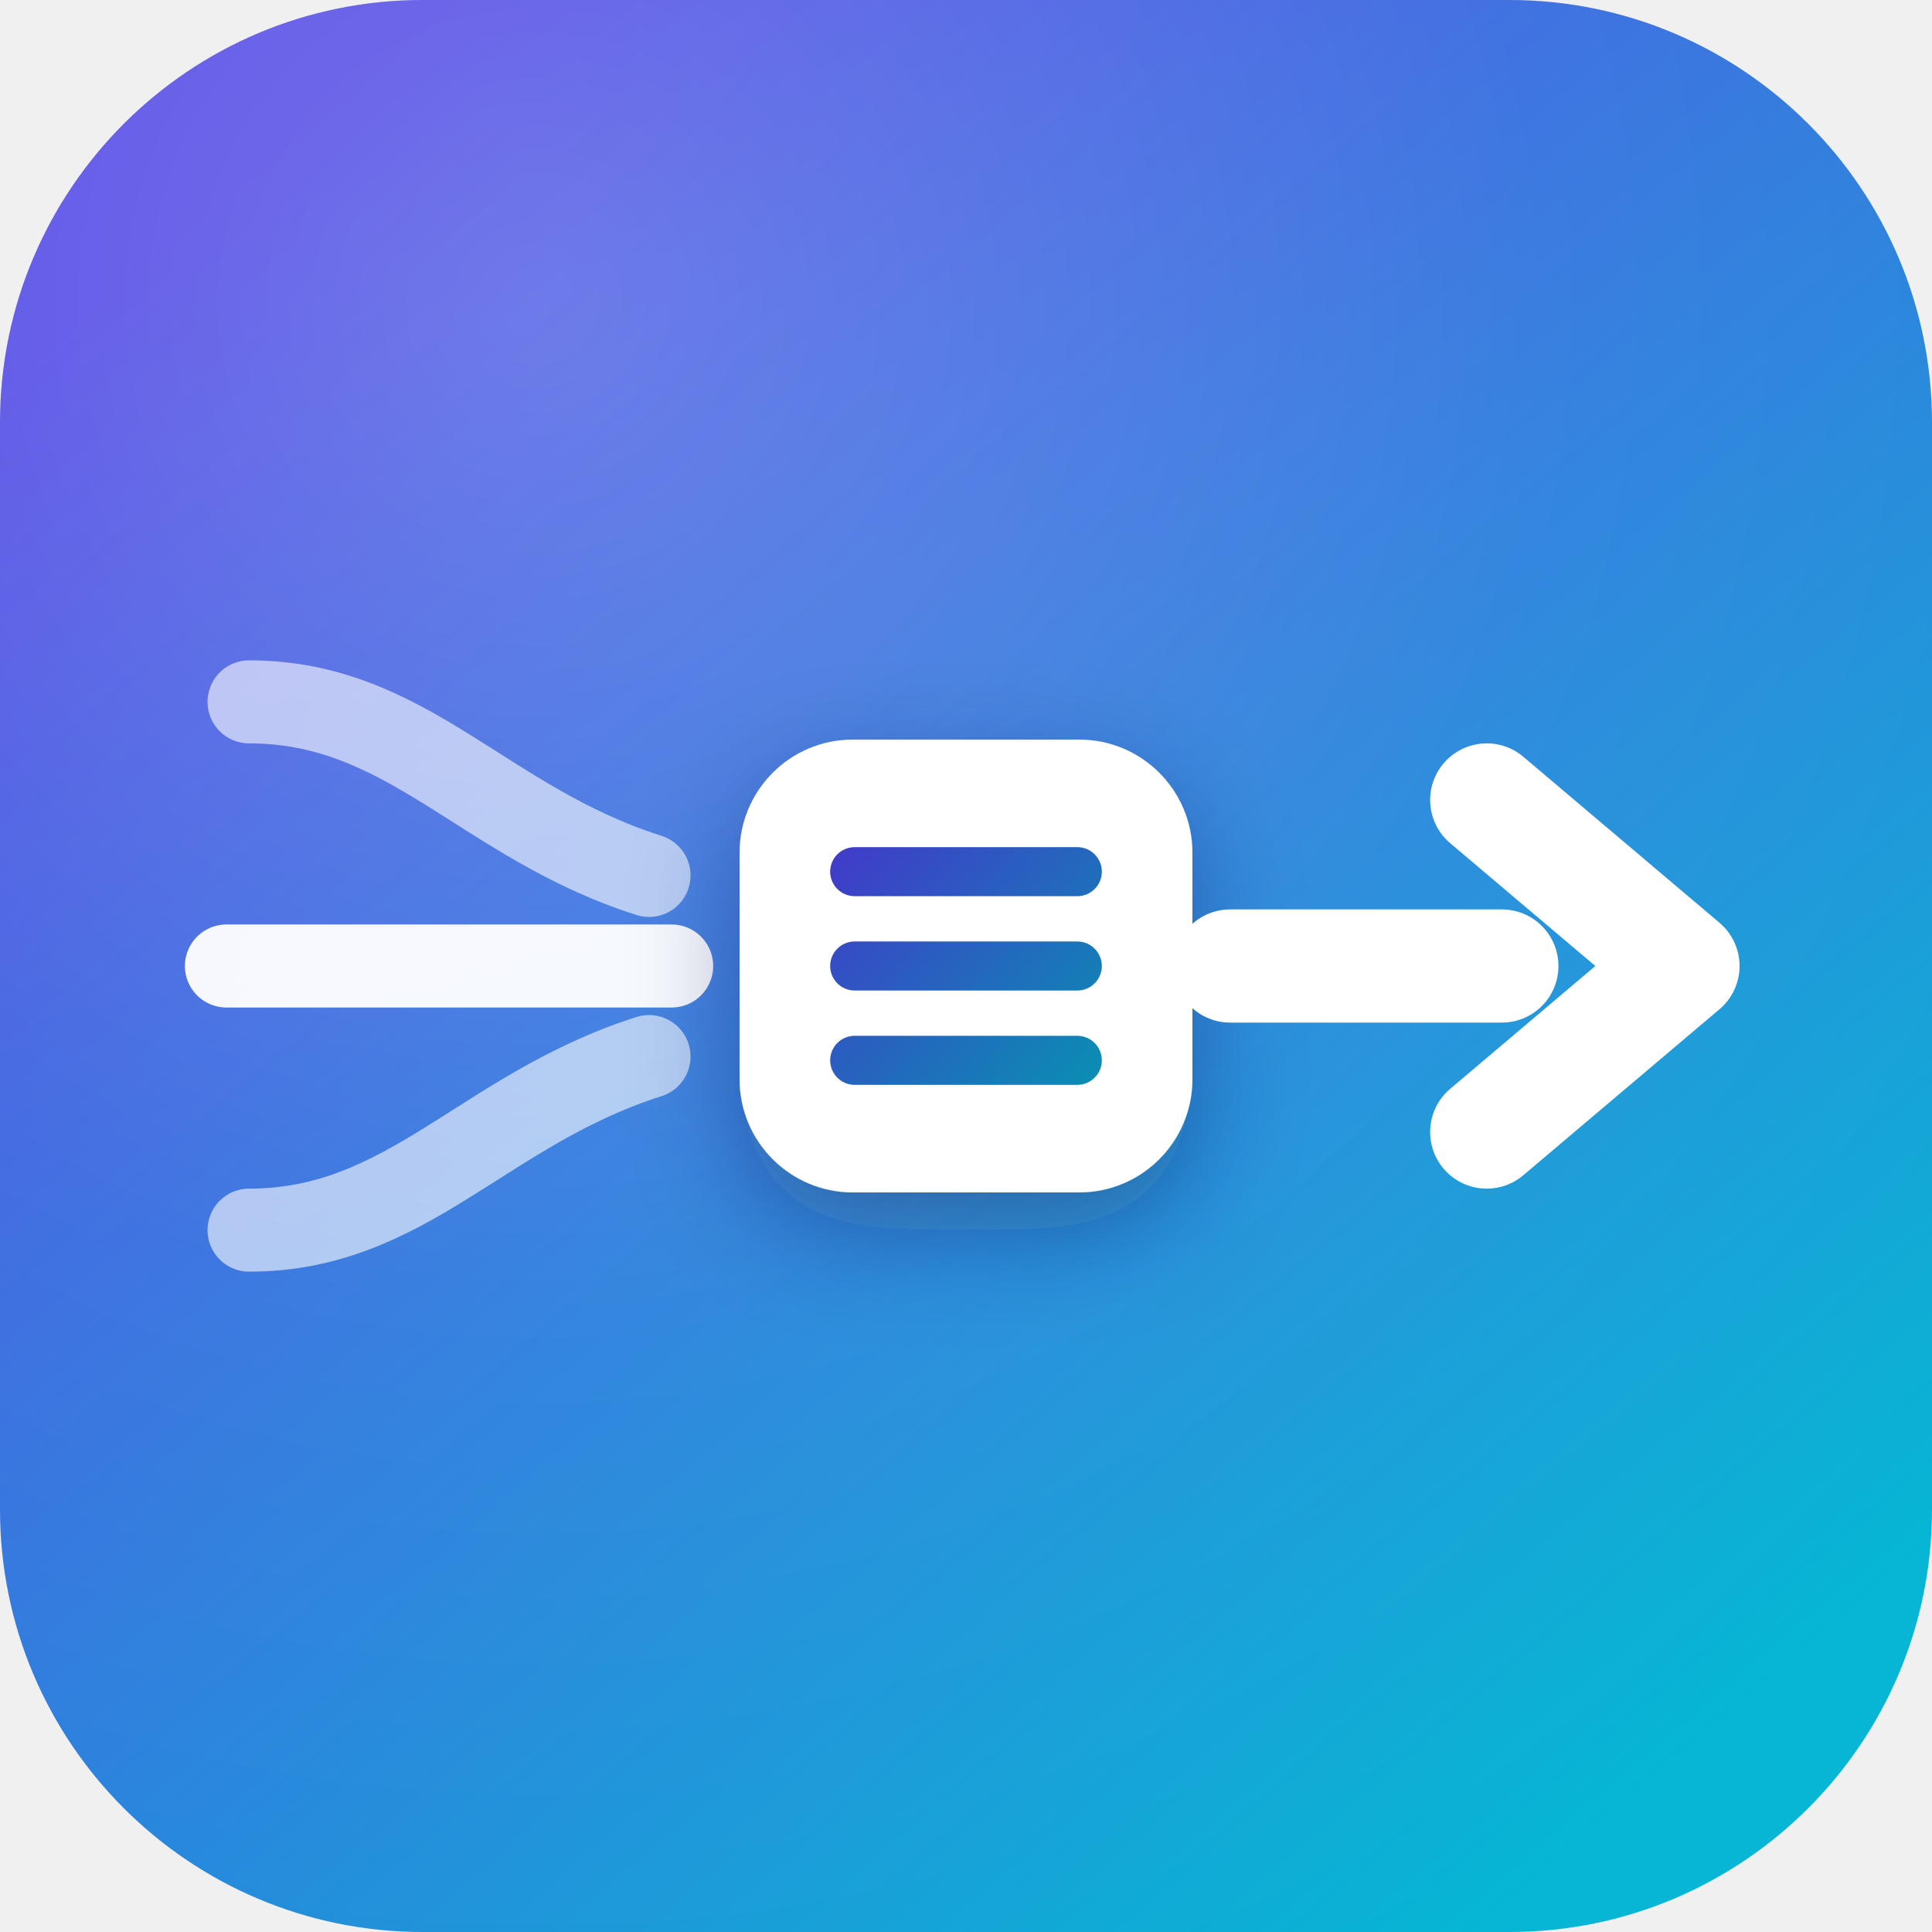
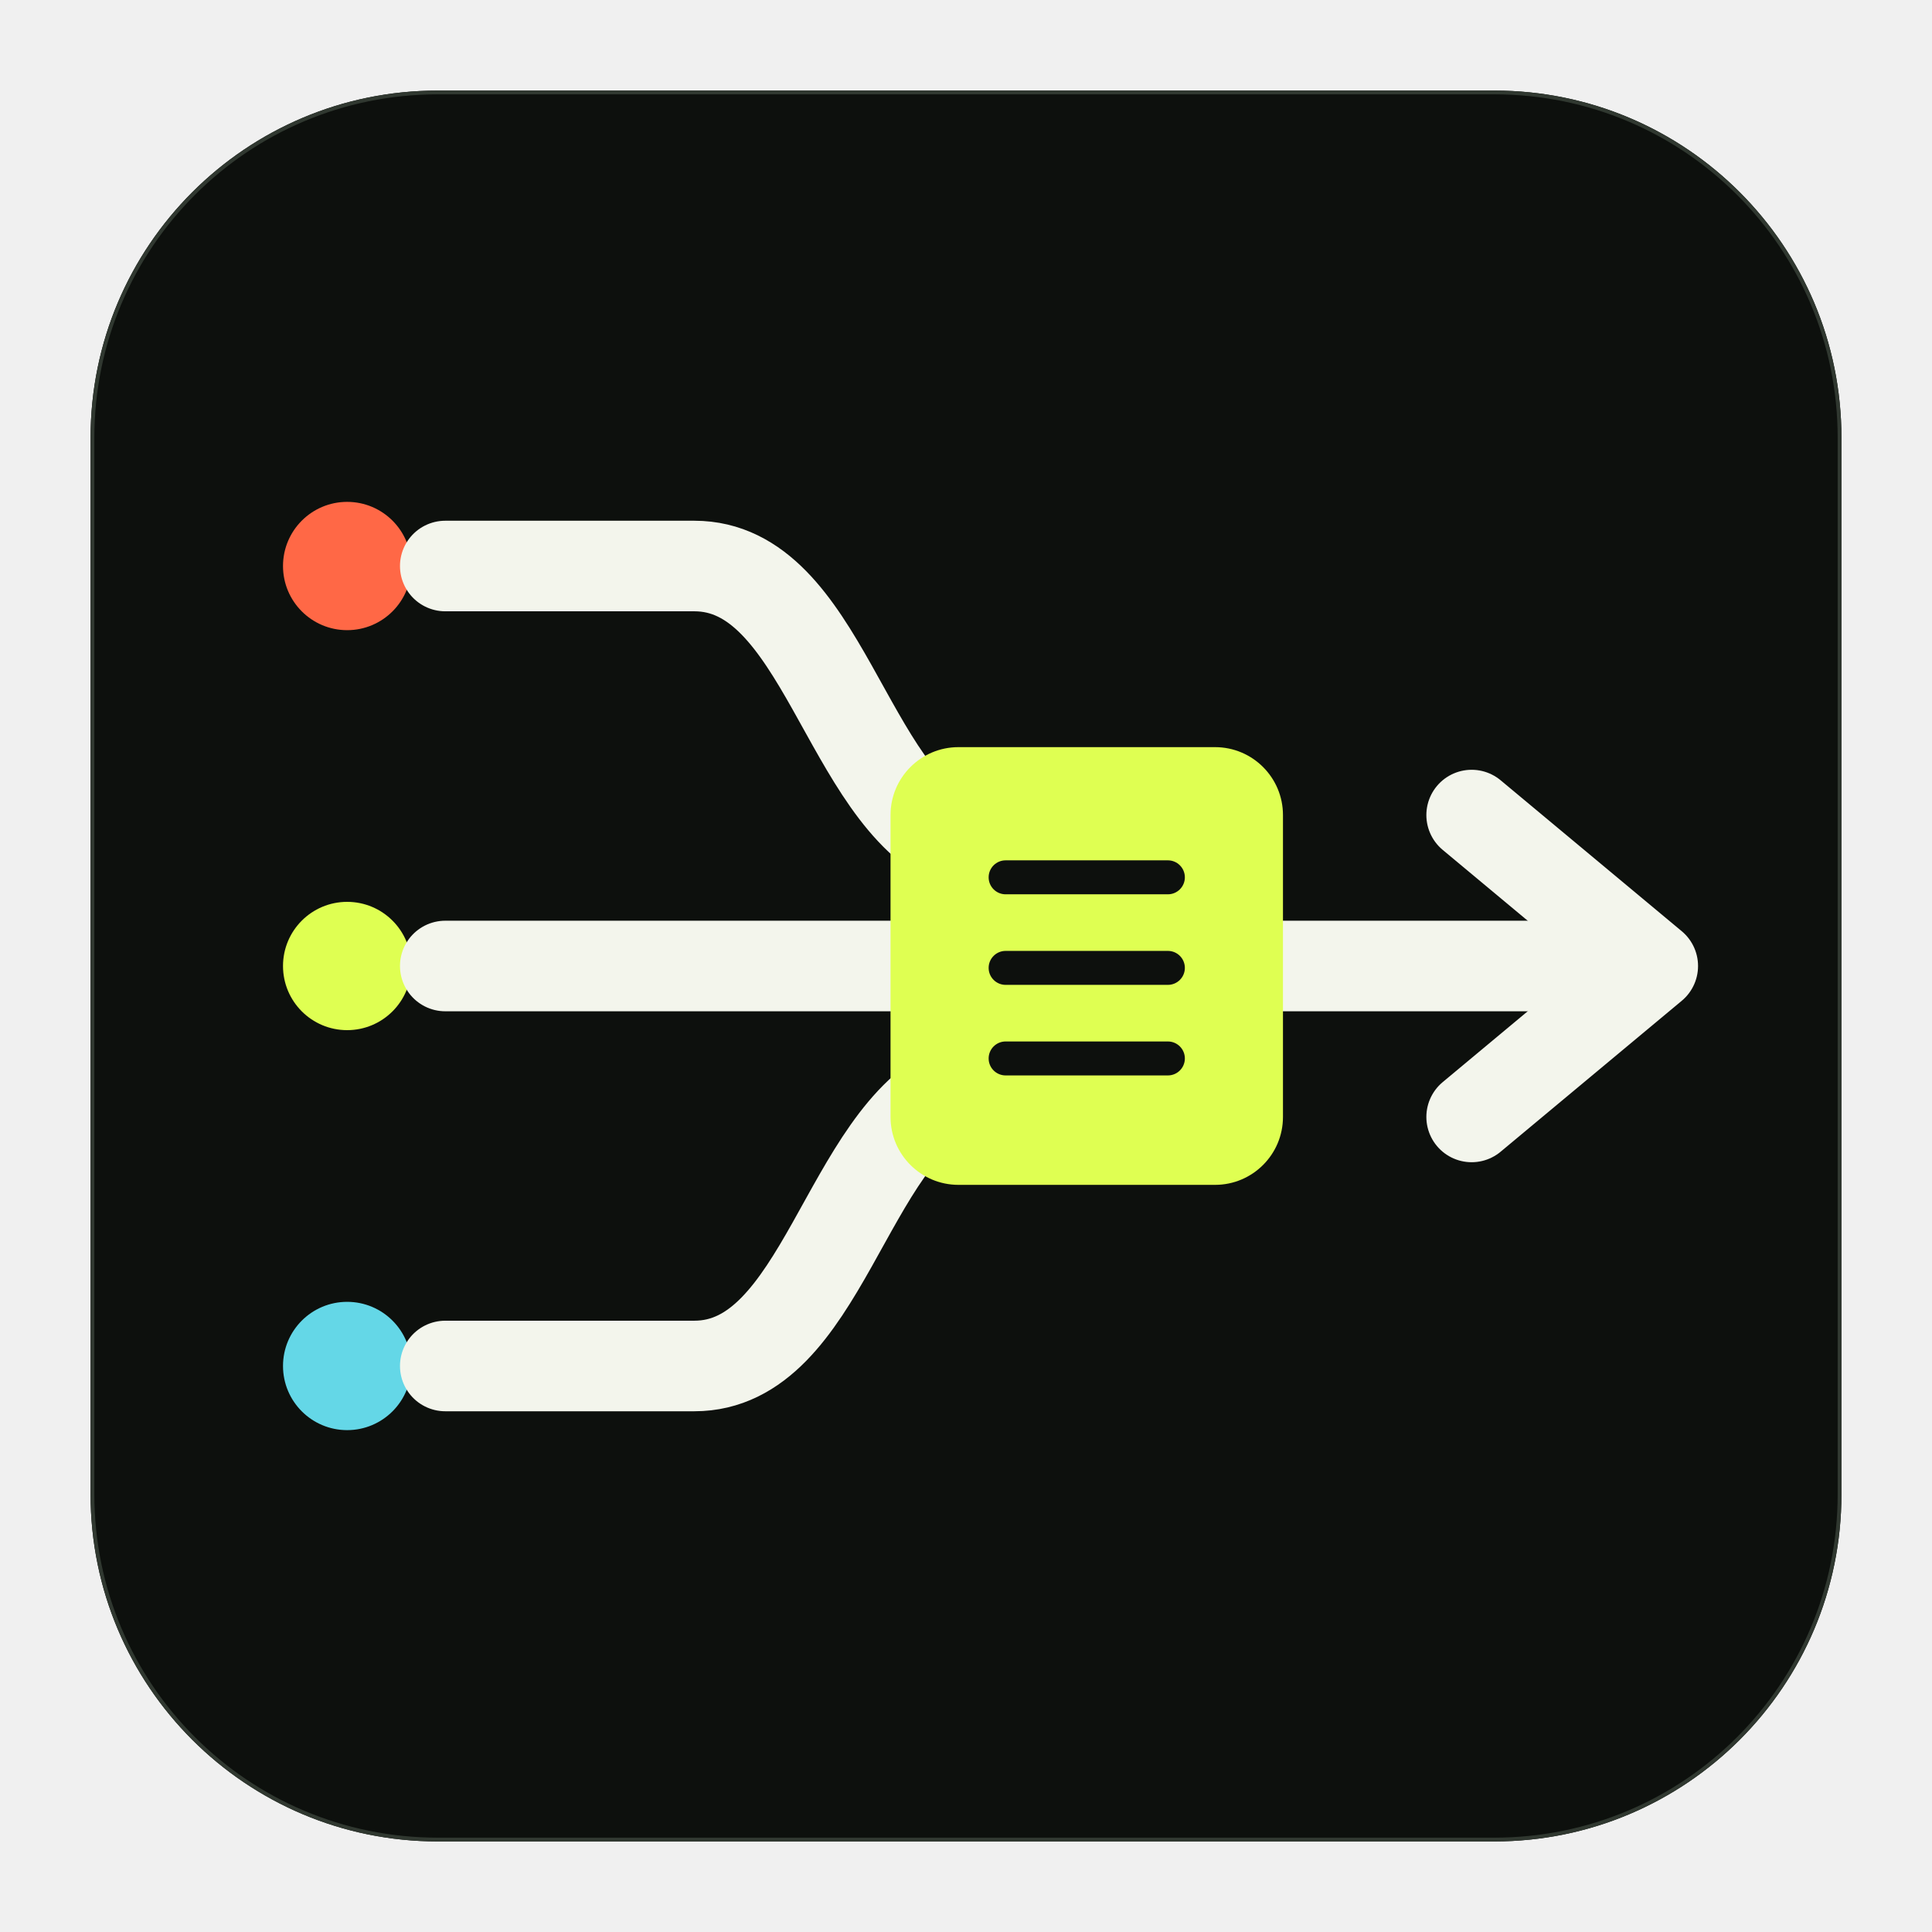
<svg xmlns="http://www.w3.org/2000/svg" width="512" height="512" viewBox="0 0 512 512" role="img" aria-label="FlowHub">
-   <defs>
-     <linearGradient id="bg" gradientUnits="userSpaceOnUse" x1="72" y1="40" x2="440" y2="472">
-       <stop offset="0" stop-color="#4F46E5" />
-       <stop offset="1" stop-color="#06B6D4" />
-     </linearGradient>
-     <linearGradient id="row" gradientUnits="userSpaceOnUse" x1="220" y1="222" x2="292" y2="290">
-       <stop offset="0" stop-color="#4338CA" />
-       <stop offset="1" stop-color="#0891B2" />
-     </linearGradient>
-     <radialGradient id="glow" cx="0.28" cy="0.16" r="0.95">
-       <stop offset="0" stop-color="#FFFFFF" stop-opacity="0.22" />
-       <stop offset="0.55" stop-color="#FFFFFF" stop-opacity="0.05" />
-       <stop offset="1" stop-color="#FFFFFF" stop-opacity="0" />
-     </radialGradient>
-     <filter id="cellShadow" x="-40%" y="-40%" width="180%" height="180%">
-       <feDropShadow dx="0" dy="10" stdDeviation="14" flood-color="#1E1B4B" flood-opacity="0.35" />
-     </filter>
-   </defs>
-   <rect width="512" height="512" rx="112" fill="url(#bg)" />
-   <rect width="512" height="512" rx="112" fill="url(#glow)" />
-   <g stroke="#FFFFFF" stroke-width="22" stroke-linecap="round" fill="none">
-     <path d="M 66 186 C 108 186 128 218 172 232" opacity="0.6" />
-     <path d="M 60 256 L 178 256" opacity="0.95" />
-     <path d="M 66 326 C 108 326 128 294 172 280" opacity="0.6" />
+   <rect x="24" y="24" width="464" height="464" rx="92" fill="#0D100D" />
+   <rect x="24.5" y="24.5" width="463" height="463" rx="91.5" fill="none" stroke="#303830" />
+   <circle cx="92" cy="150" r="17" fill="#FF6846" />
+   <circle cx="92" cy="256" r="17" fill="#DFFF52" />
+   <circle cx="92" cy="362" r="17" fill="#64D7E7" />
+   <g fill="none" stroke="#F3F5EC" stroke-width="24" stroke-linecap="round" stroke-linejoin="round">
+     <path d="M118 150H184C218 150 224 211 254 224" />
+     <path d="M118 256H238" />
+     <path d="M118 362H184C218 362 224 301 254 288" />
+     <path d="M330 256H418" />
+     <path d="M390 216L438 256L390 296" />
  </g>
-   <g filter="url(#cellShadow)">
-     <rect x="196" y="196" width="120" height="120" rx="30" fill="#FFFFFF" />
-   </g>
-   <g fill="url(#row)">
-     <rect x="220" y="224.5" width="72" height="13" rx="6.5" />
-     <rect x="220" y="249.5" width="72" height="13" rx="6.5" />
-     <rect x="220" y="274.5" width="72" height="13" rx="6.5" />
-   </g>
-   <g stroke="#FFFFFF" stroke-width="30" stroke-linecap="round" stroke-linejoin="round" fill="none">
-     <path d="M 326 256 L 398 256" />
-     <path d="M 394 212 L 446 256 L 394 300" />
+   <rect x="236" y="198" width="104" height="116" rx="18" fill="#DFFF52" />
+   <g fill="#0D100D">
+     <rect x="262" y="228" width="52" height="9" rx="4.5" />
+     <rect x="262" y="252" width="52" height="9" rx="4.5" />
+     <rect x="262" y="276" width="52" height="9" rx="4.5" />
  </g>
</svg>
